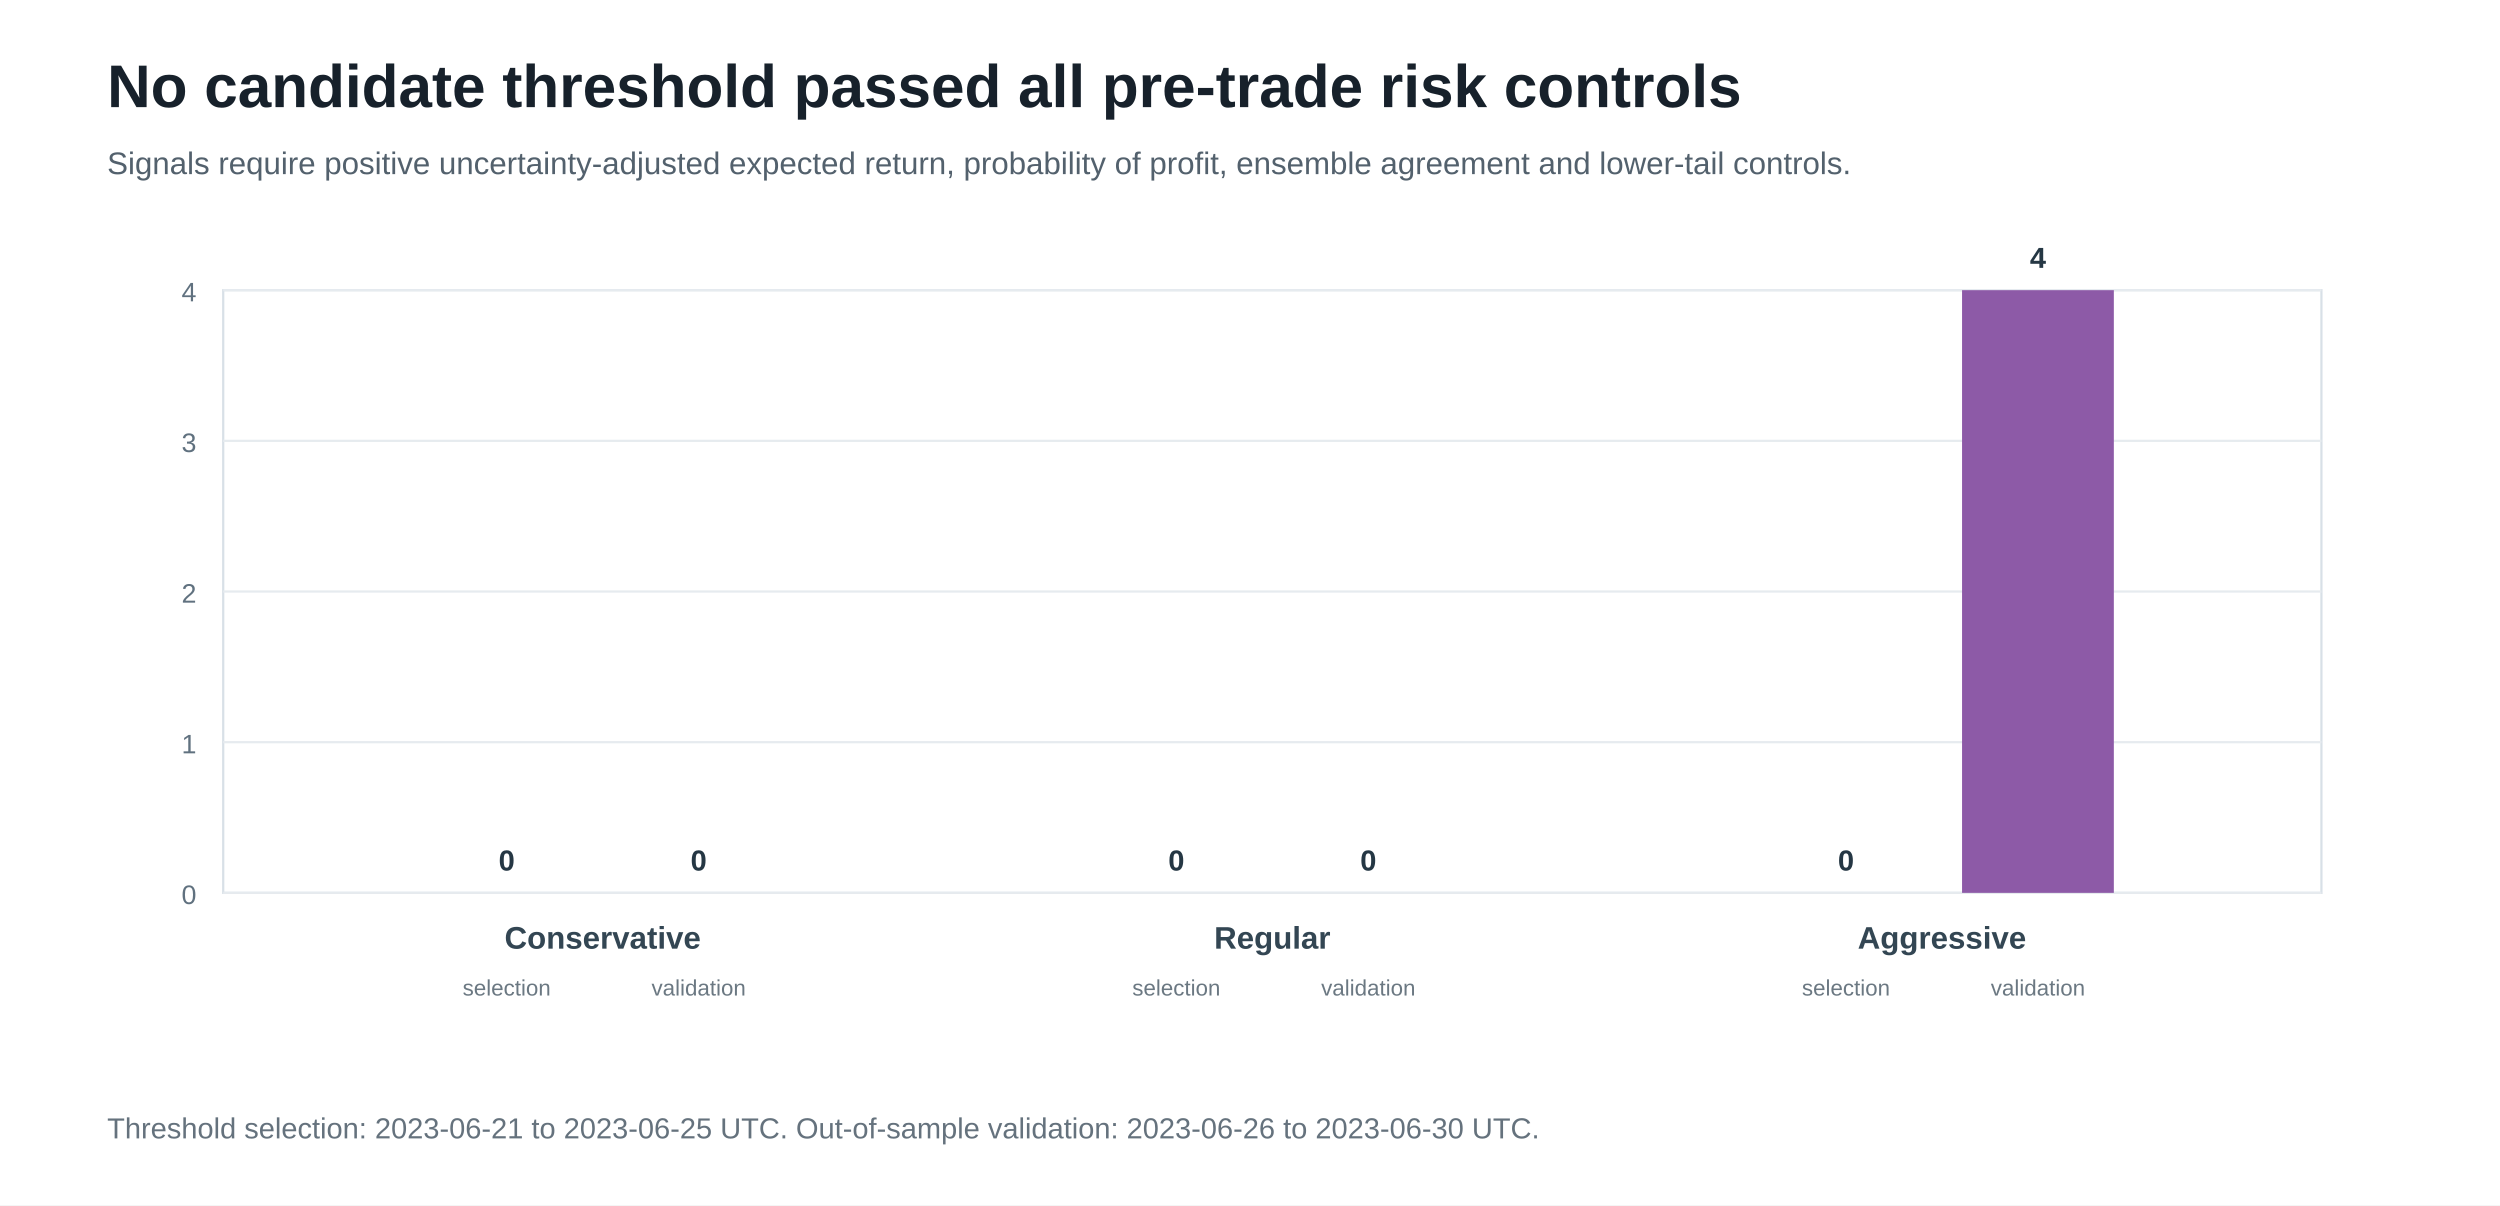
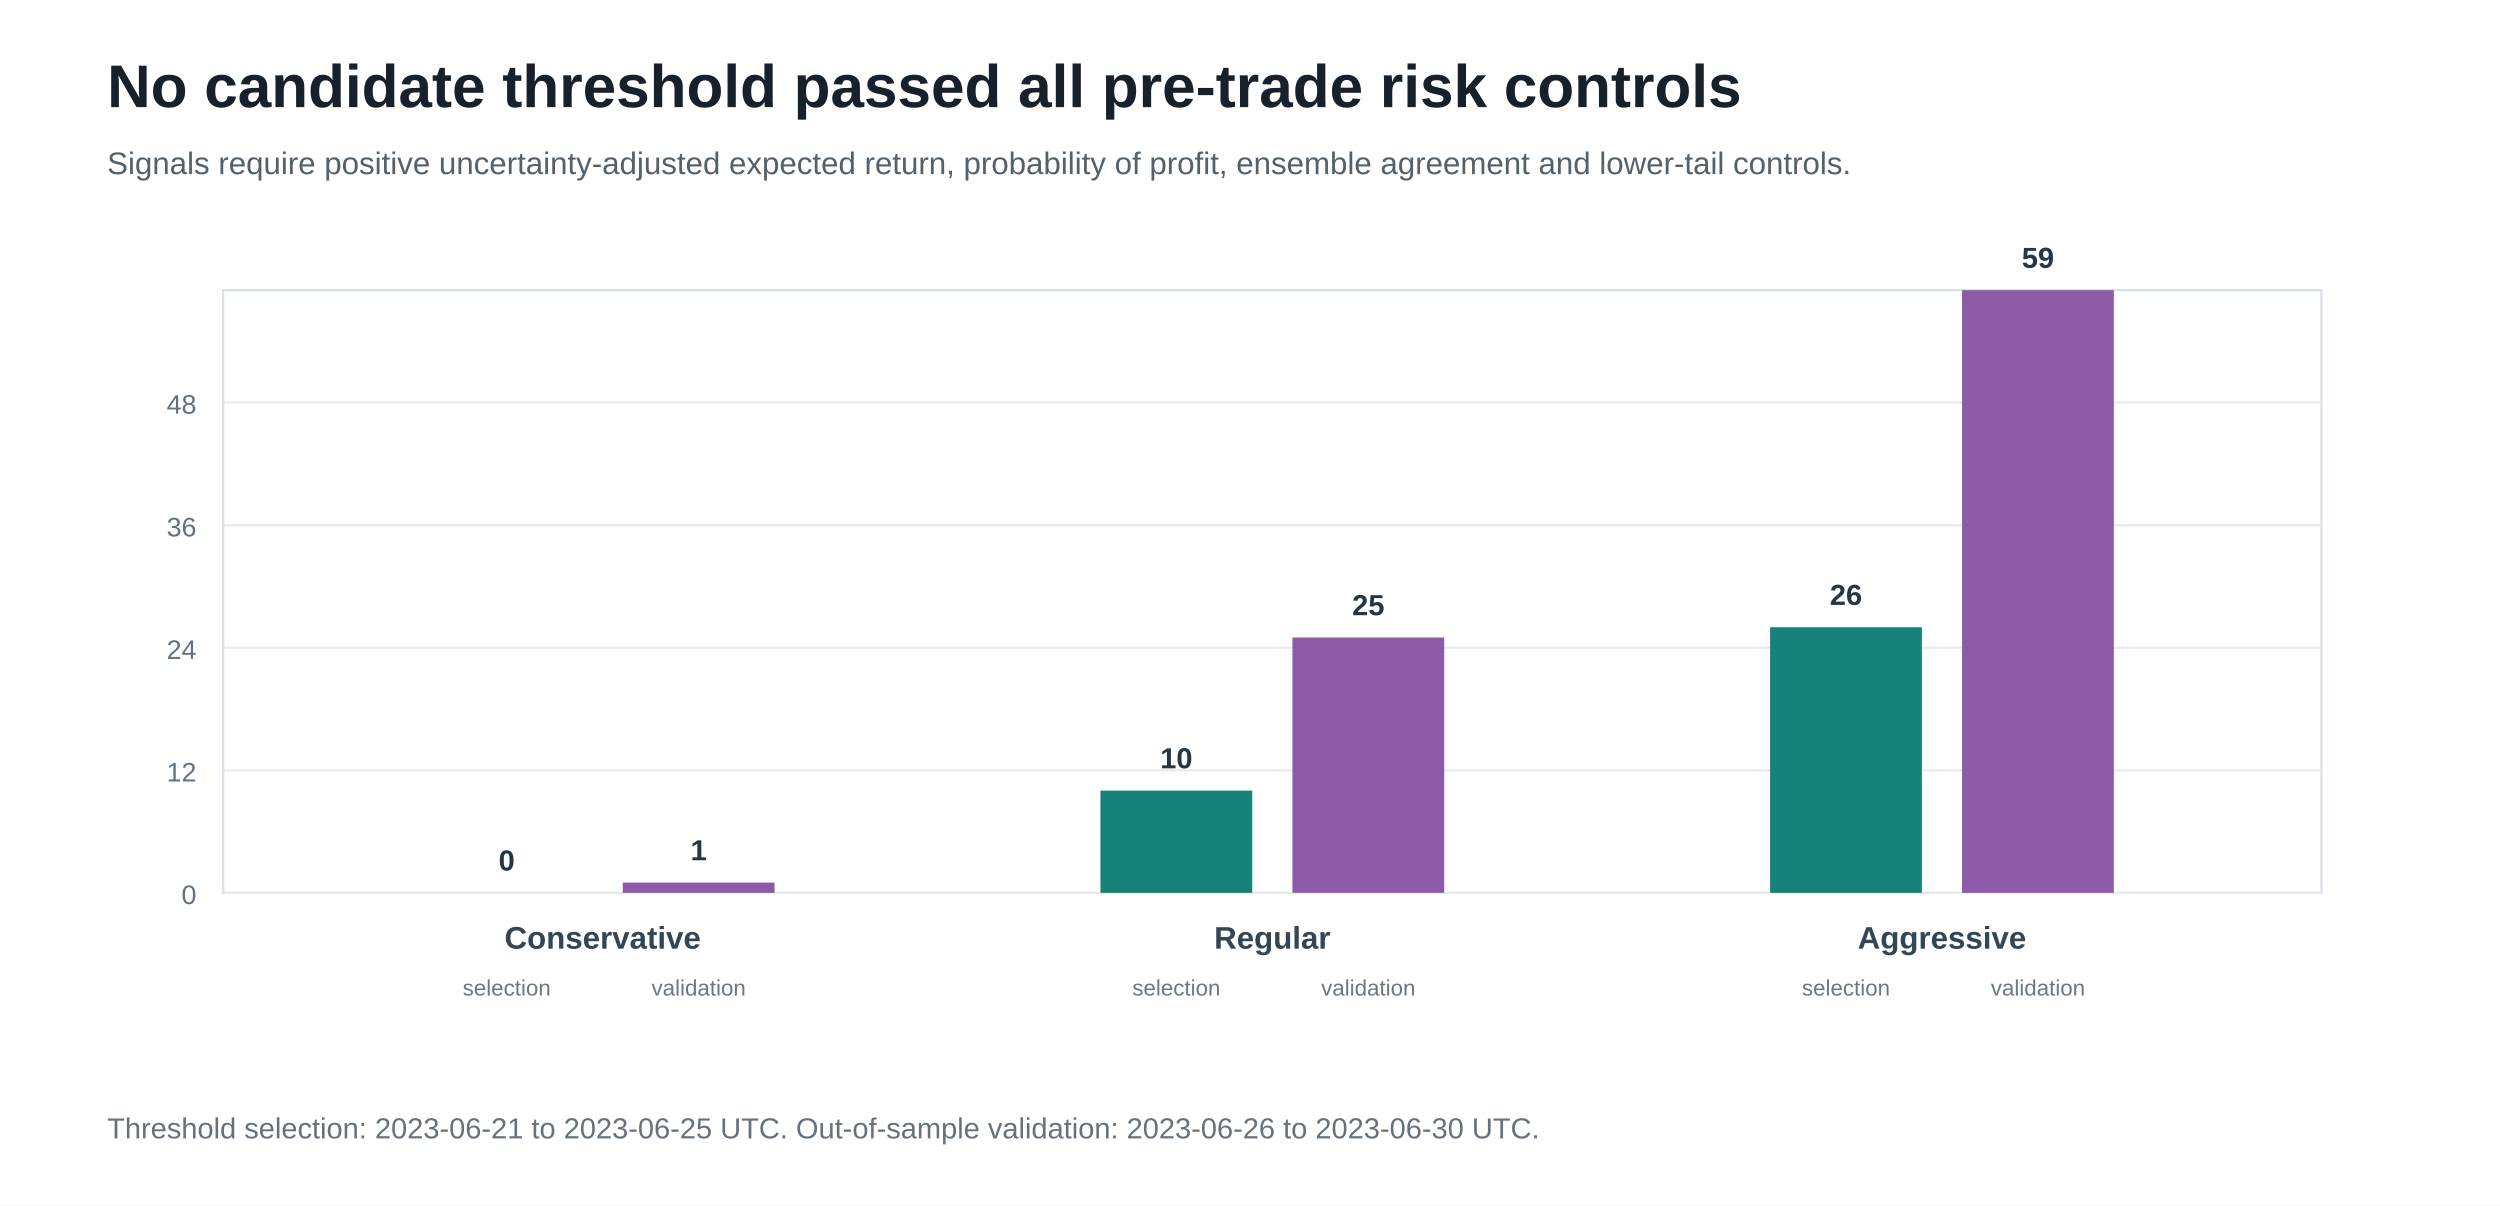
<svg xmlns="http://www.w3.org/2000/svg" width="1120" height="540" viewBox="0 0 1120 540" role="img" aria-labelledby="title desc">
  <rect width="100%" height="100%" fill="#ffffff" />
  <text x="48" y="48" font-family="Segoe UI, Arial, sans-serif" font-size="27" font-weight="700" fill="#17212b">No candidate threshold passed all pre-trade risk controls</text>
  <text x="48" y="78" font-family="Segoe UI, Arial, sans-serif" font-size="14" fill="#53616d">Signals require positive uncertainty-adjusted expected return, probability of profit, ensemble agreement and lower-tail controls.</text>
  <rect x="100" y="130" width="940" height="270" fill="#ffffff" stroke="#d8e0e7" />
  <line x1="100" y1="400.0" x2="1040" y2="400.0" stroke="#e6ebef" />
  <text x="88" y="405.0" text-anchor="end" font-family="Segoe UI, Arial, sans-serif" font-size="12" fill="#60717f">0</text>
-   <line x1="100" y1="332.5" x2="1040" y2="332.5" stroke="#e6ebef" />
-   <text x="88" y="337.5" text-anchor="end" font-family="Segoe UI, Arial, sans-serif" font-size="12" fill="#60717f">1</text>
-   <line x1="100" y1="265.0" x2="1040" y2="265.0" stroke="#e6ebef" />
-   <text x="88" y="270.0" text-anchor="end" font-family="Segoe UI, Arial, sans-serif" font-size="12" fill="#60717f">2</text>
-   <line x1="100" y1="197.5" x2="1040" y2="197.5" stroke="#e6ebef" />
-   <text x="88" y="202.5" text-anchor="end" font-family="Segoe UI, Arial, sans-serif" font-size="12" fill="#60717f">3</text>
-   <line x1="100" y1="130.0" x2="1040" y2="130.0" stroke="#e6ebef" />
-   <text x="88" y="135.0" text-anchor="end" font-family="Segoe UI, Arial, sans-serif" font-size="12" fill="#60717f">4</text>
+   <line x1="100" y1="345.1" x2="1040" y2="345.1" stroke="#e6ebef" />
+   <text x="88" y="350.1" text-anchor="end" font-family="Segoe UI, Arial, sans-serif" font-size="12" fill="#60717f">12</text>
+   <line x1="100" y1="290.2" x2="1040" y2="290.2" stroke="#e6ebef" />
+   <text x="88" y="295.2" text-anchor="end" font-family="Segoe UI, Arial, sans-serif" font-size="12" fill="#60717f">24</text>
+   <line x1="100" y1="235.3" x2="1040" y2="235.3" stroke="#e6ebef" />
+   <text x="88" y="240.3" text-anchor="end" font-family="Segoe UI, Arial, sans-serif" font-size="12" fill="#60717f">36</text>
+   <line x1="100" y1="180.3" x2="1040" y2="180.3" stroke="#e6ebef" />
+   <text x="88" y="185.3" text-anchor="end" font-family="Segoe UI, Arial, sans-serif" font-size="12" fill="#60717f">48</text>
  <rect x="193.0" y="400.0" width="68" height="0.0" fill="#16827a" />
  <text x="227.0" y="390.0" text-anchor="middle" font-family="Segoe UI, Arial, sans-serif" font-size="13" font-weight="700" fill="#253744">0</text>
  <text x="227.0" y="446" text-anchor="middle" font-family="Segoe UI, Arial, sans-serif" font-size="10" fill="#6b7882">selection</text>
-   <rect x="279.0" y="400.0" width="68" height="0.0" fill="#8d5aa7" />
-   <text x="313.0" y="390.0" text-anchor="middle" font-family="Segoe UI, Arial, sans-serif" font-size="13" font-weight="700" fill="#253744">0</text>
+   <rect x="279.0" y="395.4" width="68" height="4.6" fill="#8d5aa7" />
+   <text x="313.0" y="385.4" text-anchor="middle" font-family="Segoe UI, Arial, sans-serif" font-size="13" font-weight="700" fill="#253744">1</text>
  <text x="313.0" y="446" text-anchor="middle" font-family="Segoe UI, Arial, sans-serif" font-size="10" fill="#6b7882">validation</text>
  <text x="270.0" y="425" text-anchor="middle" font-family="Segoe UI, Arial, sans-serif" font-size="14" font-weight="700" fill="#334653">Conservative</text>
-   <rect x="493.0" y="400.0" width="68" height="0.0" fill="#16827a" />
-   <text x="527.0" y="390.0" text-anchor="middle" font-family="Segoe UI, Arial, sans-serif" font-size="13" font-weight="700" fill="#253744">0</text>
+   <rect x="493.0" y="354.2" width="68" height="45.8" fill="#16827a" />
+   <text x="527.0" y="344.2" text-anchor="middle" font-family="Segoe UI, Arial, sans-serif" font-size="13" font-weight="700" fill="#253744">10</text>
  <text x="527.0" y="446" text-anchor="middle" font-family="Segoe UI, Arial, sans-serif" font-size="10" fill="#6b7882">selection</text>
-   <rect x="579.0" y="400.0" width="68" height="0.0" fill="#8d5aa7" />
-   <text x="613.0" y="390.0" text-anchor="middle" font-family="Segoe UI, Arial, sans-serif" font-size="13" font-weight="700" fill="#253744">0</text>
+   <rect x="579.0" y="285.6" width="68" height="114.4" fill="#8d5aa7" />
+   <text x="613.0" y="275.6" text-anchor="middle" font-family="Segoe UI, Arial, sans-serif" font-size="13" font-weight="700" fill="#253744">25</text>
  <text x="613.0" y="446" text-anchor="middle" font-family="Segoe UI, Arial, sans-serif" font-size="10" fill="#6b7882">validation</text>
  <text x="570.0" y="425" text-anchor="middle" font-family="Segoe UI, Arial, sans-serif" font-size="14" font-weight="700" fill="#334653">Regular</text>
-   <rect x="793.0" y="400.0" width="68" height="0.0" fill="#16827a" />
-   <text x="827.0" y="390.0" text-anchor="middle" font-family="Segoe UI, Arial, sans-serif" font-size="13" font-weight="700" fill="#253744">0</text>
+   <rect x="793.0" y="281.0" width="68" height="119.0" fill="#16827a" />
+   <text x="827.0" y="271.0" text-anchor="middle" font-family="Segoe UI, Arial, sans-serif" font-size="13" font-weight="700" fill="#253744">26</text>
  <text x="827.0" y="446" text-anchor="middle" font-family="Segoe UI, Arial, sans-serif" font-size="10" fill="#6b7882">selection</text>
  <rect x="879.0" y="130.0" width="68" height="270.0" fill="#8d5aa7" />
-   <text x="913.0" y="120.0" text-anchor="middle" font-family="Segoe UI, Arial, sans-serif" font-size="13" font-weight="700" fill="#253744">4</text>
+   <text x="913.0" y="120.0" text-anchor="middle" font-family="Segoe UI, Arial, sans-serif" font-size="13" font-weight="700" fill="#253744">59</text>
  <text x="913.0" y="446" text-anchor="middle" font-family="Segoe UI, Arial, sans-serif" font-size="10" fill="#6b7882">validation</text>
  <text x="870.0" y="425" text-anchor="middle" font-family="Segoe UI, Arial, sans-serif" font-size="14" font-weight="700" fill="#334653">Aggressive</text>
  <text x="48" y="510" font-family="Segoe UI, Arial, sans-serif" font-size="13" fill="#65727d">Threshold selection: 2023-06-21 to 2023-06-25 UTC. Out-of-sample validation: 2023-06-26 to 2023-06-30 UTC.</text>
</svg>
